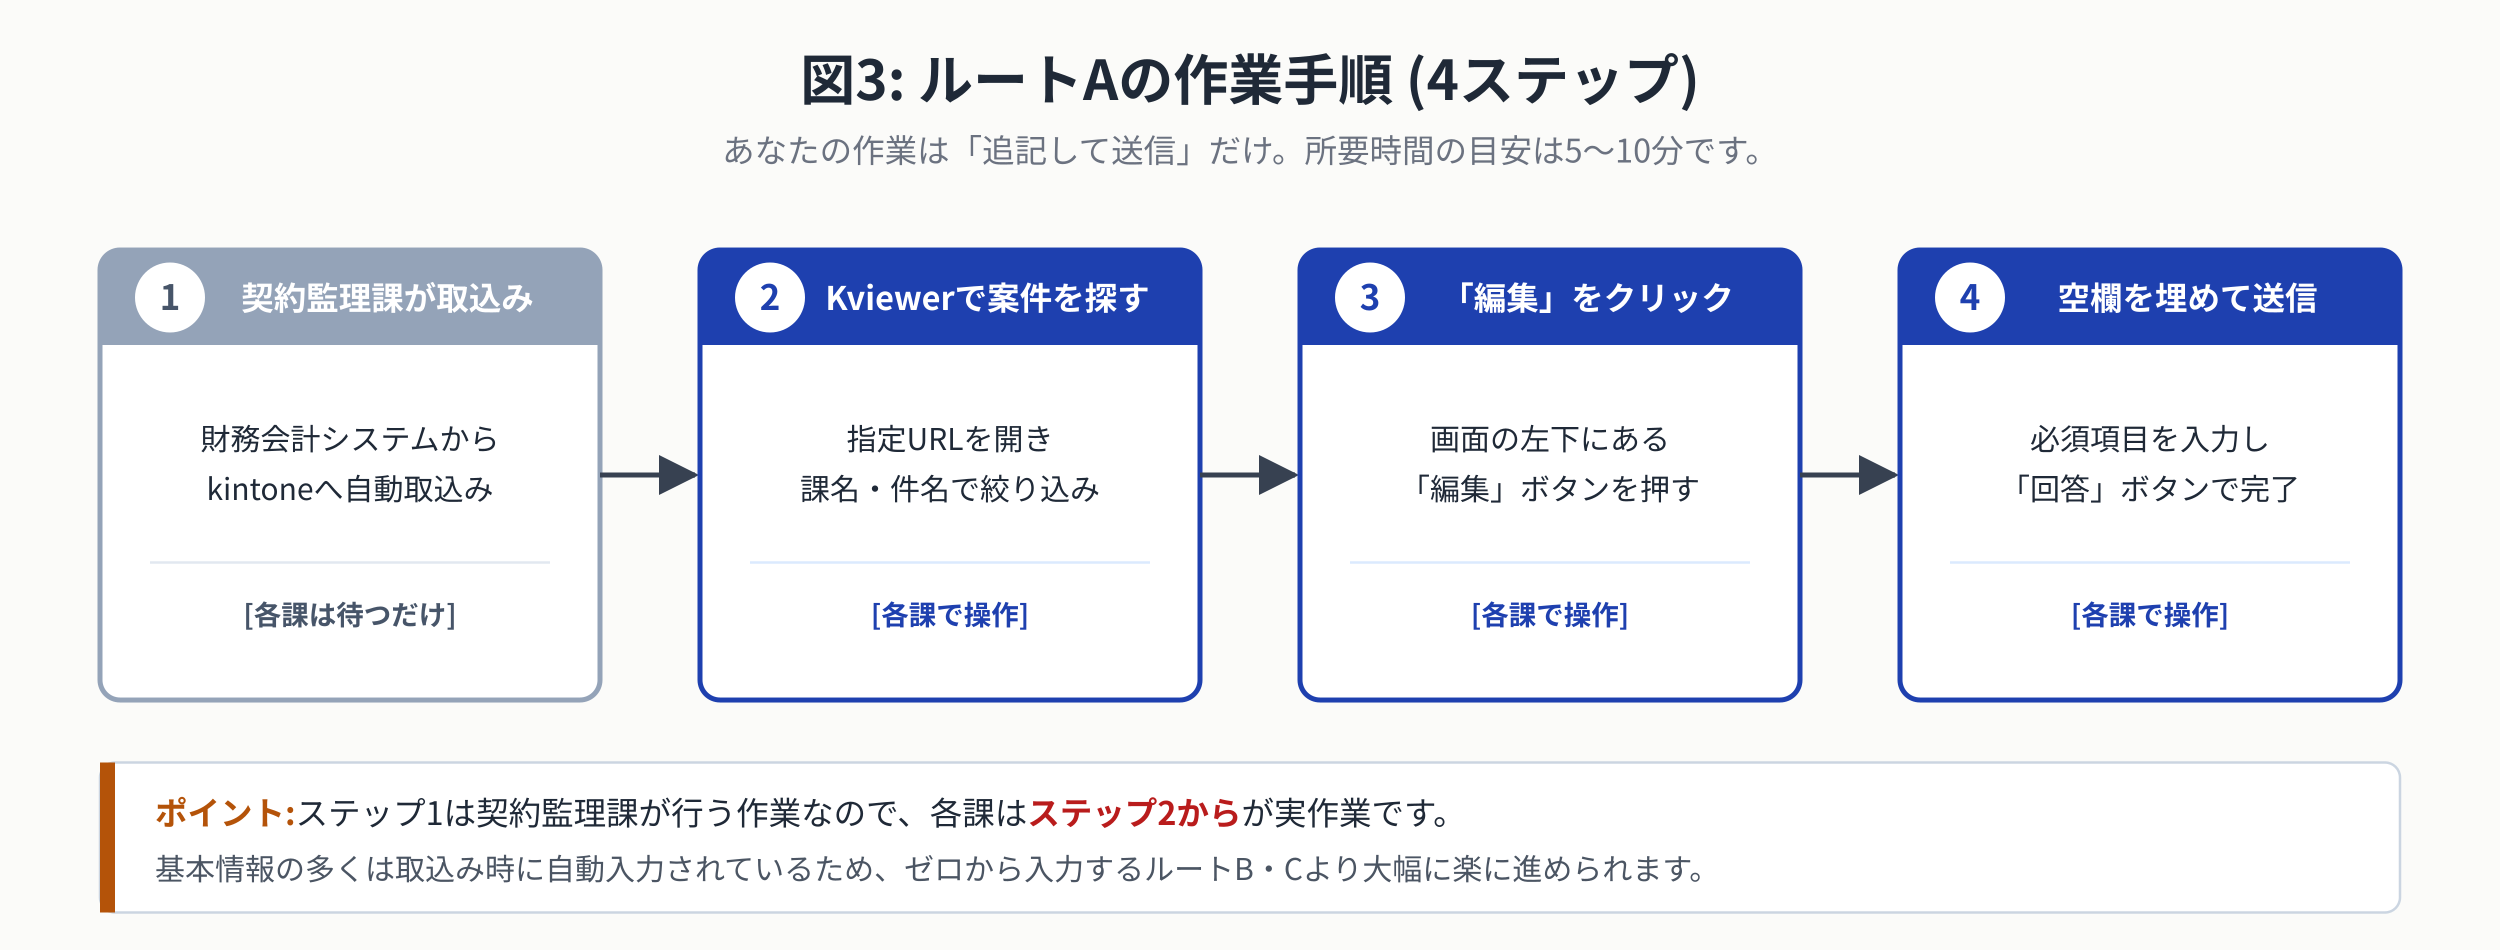
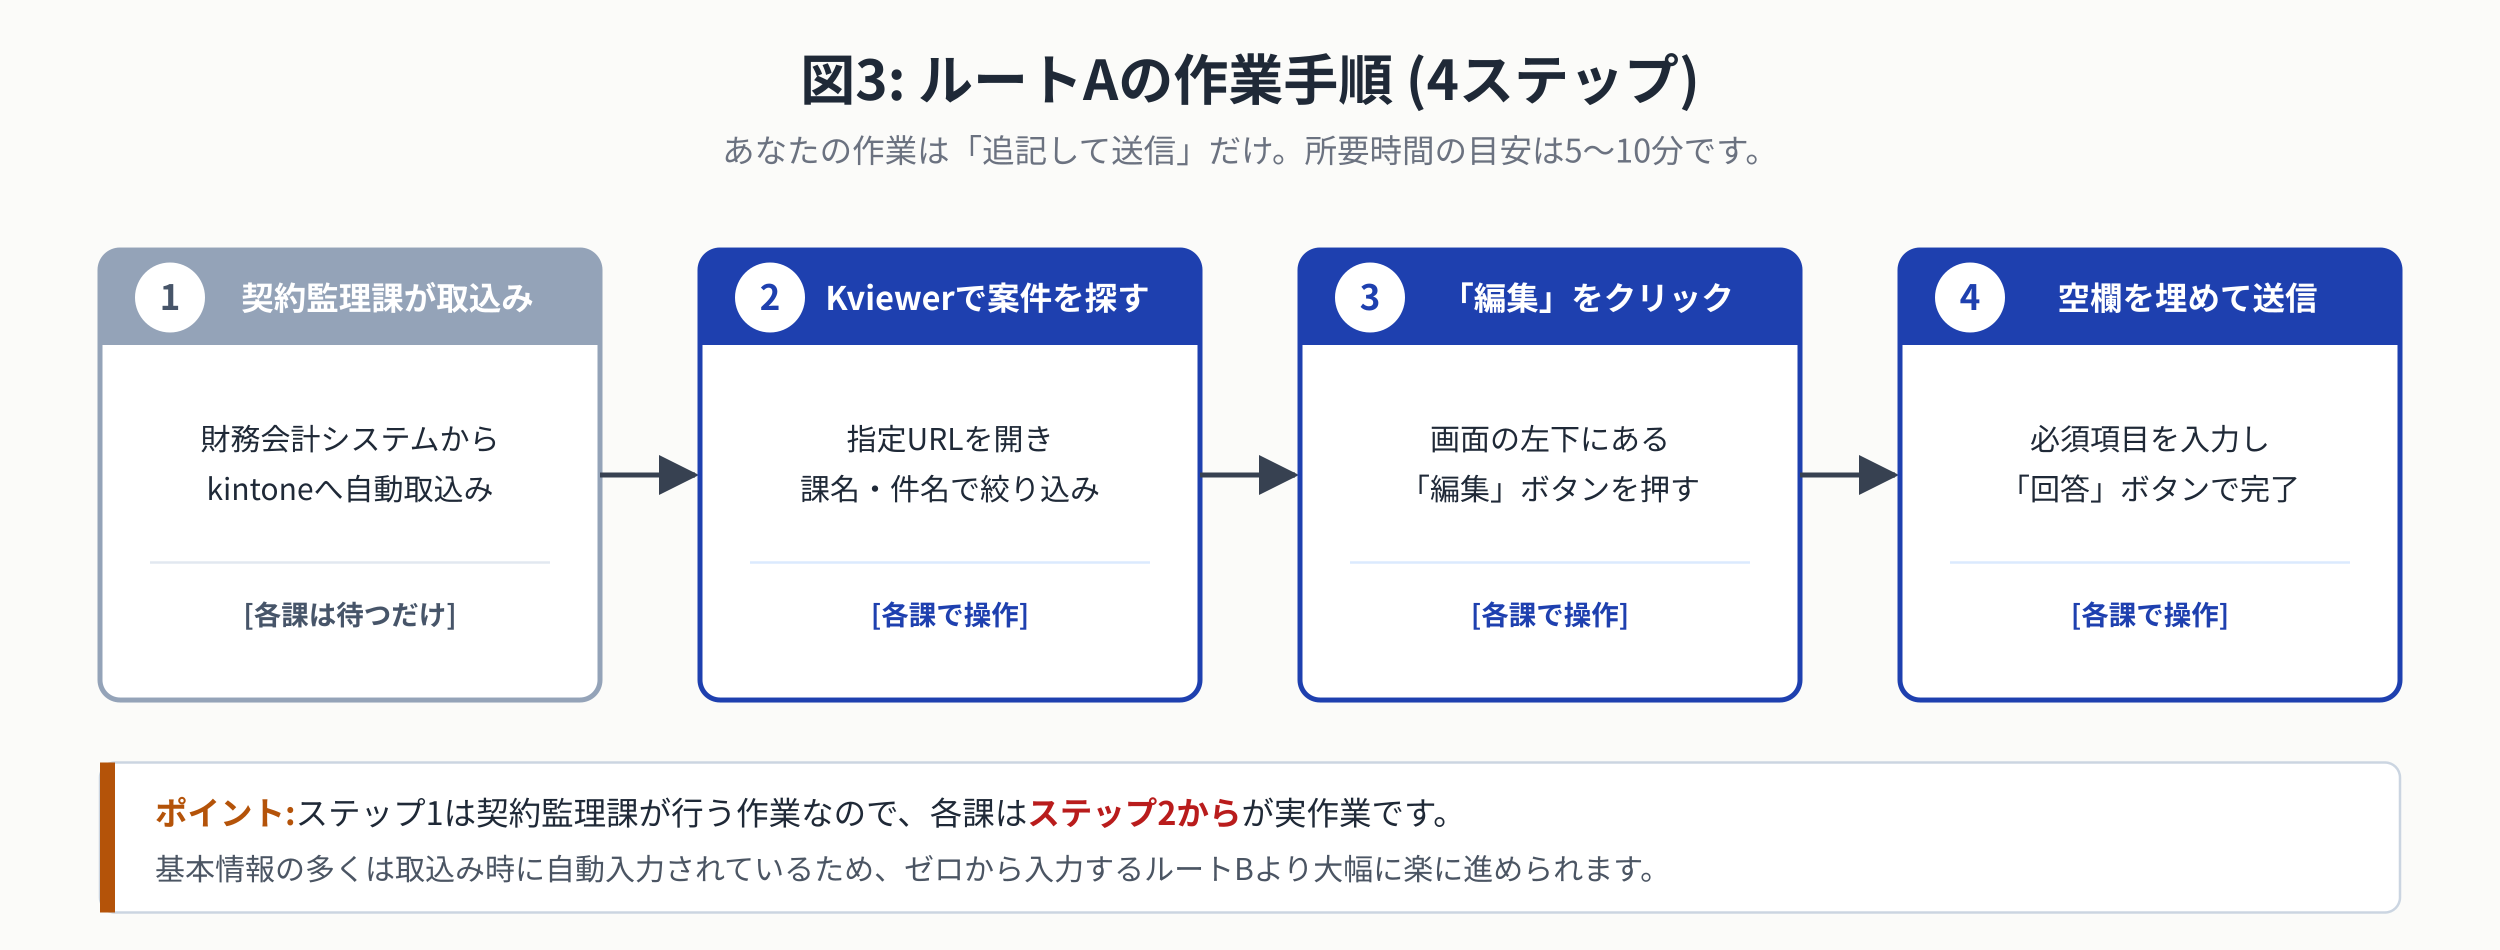
<svg xmlns="http://www.w3.org/2000/svg" viewBox="0 0 1000 380" font-family="'Noto Sans CJK JP', 'Noto Sans JP', sans-serif">
  <rect width="1000" height="380" fill="#FBFBF9" />
  <text x="500" y="40" font-size="22" font-weight="700" text-anchor="middle" fill="#1F2937">図3: ルートAの作業手順 (4ステップ)</text>
  <text x="500" y="65" font-size="13" text-anchor="middle" fill="#6B7280">あなたの作業は「追記して送信」だけ。所要時間の目安は5〜10分です。</text>
  <g>
    <rect x="40" y="100" width="200" height="180" rx="8" fill="#FFFFFF" stroke="#94A3B8" stroke-width="2" />
    <rect x="40" y="100" width="200" height="38" rx="8" fill="#94A3B8" />
    <rect x="40" y="130" width="200" height="8" fill="#94A3B8" />
    <circle cx="68" cy="119" r="14" fill="#FFFFFF" />
    <text x="68" y="124" font-size="14" font-weight="700" text-anchor="middle" fill="#475569">1</text>
    <text x="155" y="124" font-size="13" font-weight="700" text-anchor="middle" fill="#FFFFFF">契約監理課が取込み</text>
    <text x="140" y="180" font-size="12" text-anchor="middle" fill="#1F2937">財務会計システムから</text>
    <text x="140" y="200" font-size="12" text-anchor="middle" fill="#1F2937">kintoneへ自動取込み</text>
    <line x1="60" y1="225" x2="220" y2="225" stroke="#E2E8F0" stroke-width="1" />
    <text x="140" y="250" font-size="11" font-weight="700" text-anchor="middle" fill="#475569">[各課は待つだけ]</text>
  </g>
  <line x1="240" y1="190" x2="278" y2="190" stroke="#374151" stroke-width="2" marker-end="url(#arrow3)" />
  <g>
    <rect x="280" y="100" width="200" height="180" rx="8" fill="#FFFFFF" stroke="#1E40AF" stroke-width="2" />
    <rect x="280" y="100" width="200" height="38" rx="8" fill="#1E40AF" />
    <rect x="280" y="130" width="200" height="8" fill="#1E40AF" />
    <circle cx="308" cy="119" r="14" fill="#FFFFFF" />
    <text x="308" y="124" font-size="14" font-weight="700" text-anchor="middle" fill="#1E40AF">2</text>
    <text x="395" y="124" font-size="13" font-weight="700" text-anchor="middle" fill="#FFFFFF">Kviewerで案件を探す</text>
    <text x="380" y="180" font-size="12" text-anchor="middle" fill="#1F2937">指定URLを開き</text>
    <text x="380" y="200" font-size="12" text-anchor="middle" fill="#1F2937">課名・件名で絞り込み</text>
    <line x1="300" y1="225" x2="460" y2="225" stroke="#DBEAFE" stroke-width="1" />
    <text x="380" y="250" font-size="11" font-weight="700" text-anchor="middle" fill="#1E40AF">[各課で操作]</text>
  </g>
  <line x1="480" y1="190" x2="518" y2="190" stroke="#374151" stroke-width="2" marker-end="url(#arrow3)" />
  <g>
    <rect x="520" y="100" width="200" height="180" rx="8" fill="#FFFFFF" stroke="#1E40AF" stroke-width="2" />
    <rect x="520" y="100" width="200" height="38" rx="8" fill="#1E40AF" />
    <rect x="520" y="130" width="200" height="8" fill="#1E40AF" />
    <circle cx="548" cy="119" r="14" fill="#FFFFFF" />
    <text x="548" y="124" font-size="14" font-weight="700" text-anchor="middle" fill="#1E40AF">3</text>
    <text x="635" y="124" font-size="13" font-weight="700" text-anchor="middle" fill="#FFFFFF">「編集」をクリック</text>
    <text x="620" y="180" font-size="12" text-anchor="middle" fill="#1F2937">画面の左下にある</text>
    <text x="620" y="200" font-size="12" text-anchor="middle" fill="#1F2937">「編集」ボタンを押す</text>
    <line x1="540" y1="225" x2="700" y2="225" stroke="#DBEAFE" stroke-width="1" />
    <text x="620" y="250" font-size="11" font-weight="700" text-anchor="middle" fill="#1E40AF">[各課で操作]</text>
  </g>
  <line x1="720" y1="190" x2="758" y2="190" stroke="#374151" stroke-width="2" marker-end="url(#arrow3)" />
  <g>
    <rect x="760" y="100" width="200" height="180" rx="8" fill="#FFFFFF" stroke="#1E40AF" stroke-width="2" />
    <rect x="760" y="100" width="200" height="38" rx="8" fill="#1E40AF" />
    <rect x="760" y="130" width="200" height="8" fill="#1E40AF" />
    <circle cx="788" cy="119" r="14" fill="#FFFFFF" />
    <text x="788" y="124" font-size="14" font-weight="700" text-anchor="middle" fill="#1E40AF">4</text>
    <text x="875" y="124" font-size="13" font-weight="700" text-anchor="middle" fill="#FFFFFF">空欄を埋めて送信</text>
    <text x="860" y="180" font-size="12" text-anchor="middle" fill="#1F2937">必須項目を入力し</text>
    <text x="860" y="200" font-size="12" text-anchor="middle" fill="#1F2937">「回答」ボタンで完了</text>
    <line x1="780" y1="225" x2="940" y2="225" stroke="#DBEAFE" stroke-width="1" />
    <text x="860" y="250" font-size="11" font-weight="700" text-anchor="middle" fill="#1E40AF">[各課で操作]</text>
  </g>
  <g>
    <rect x="40" y="305" width="920" height="60" rx="6" fill="#FFFFFF" stroke="#CBD5E1" stroke-width="1" />
    <rect x="40" y="305" width="6" height="60" fill="#B45309" />
    <text x="62" y="330" font-size="13" fill="#1F2937">
      <tspan font-weight="700" fill="#B45309">ポイント: </tspan>ステップ1は契約監理課が行う作業なので、各課は<tspan font-weight="700" fill="#B91C1C">ステップ2から</tspan>が実作業です。</text>
-     <text x="62" y="352" font-size="12" fill="#4B5563">基本情報の多くは取込み時に自動入力されているため、ゼロから入力するルートB・Cより大幅に楽に進められます。</text>
+     <text x="62" y="352" font-size="12" fill="#4B5563">基本情報の多くは取込み時に自動入力されているため、ゼロから入力するルートBより大幅に楽に進められます。</text>
  </g>
  <defs>
    <marker id="arrow3" viewBox="0 0 10 10" refX="9" refY="5" markerWidth="8" markerHeight="8" orient="auto">
      <path d="M 0 0 L 10 5 L 0 10 z" fill="#374151" />
    </marker>
  </defs>
</svg>
